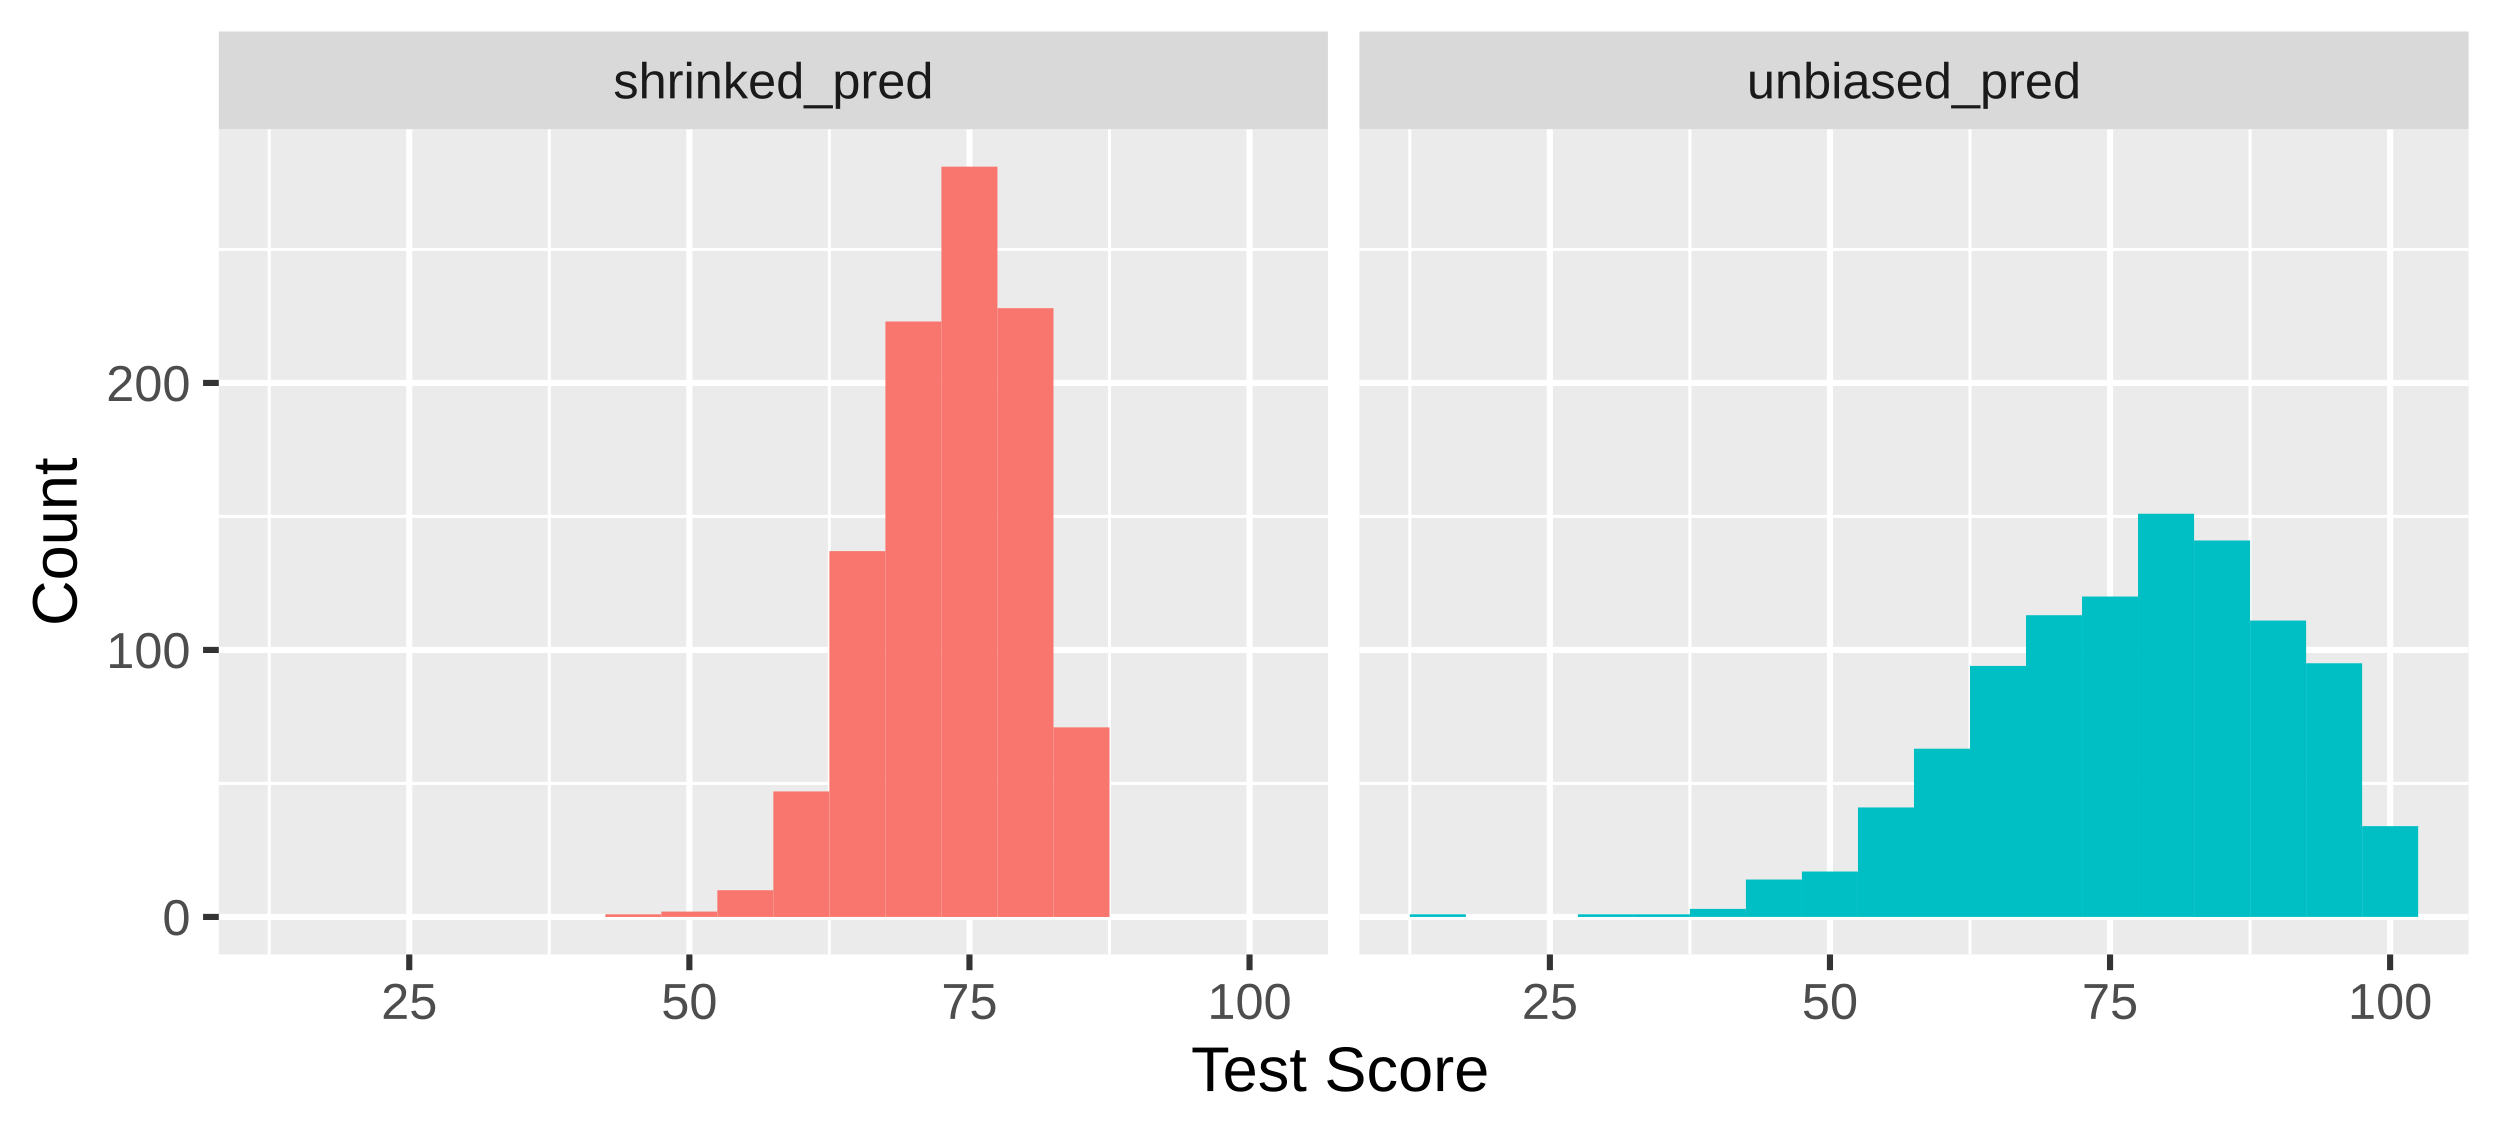
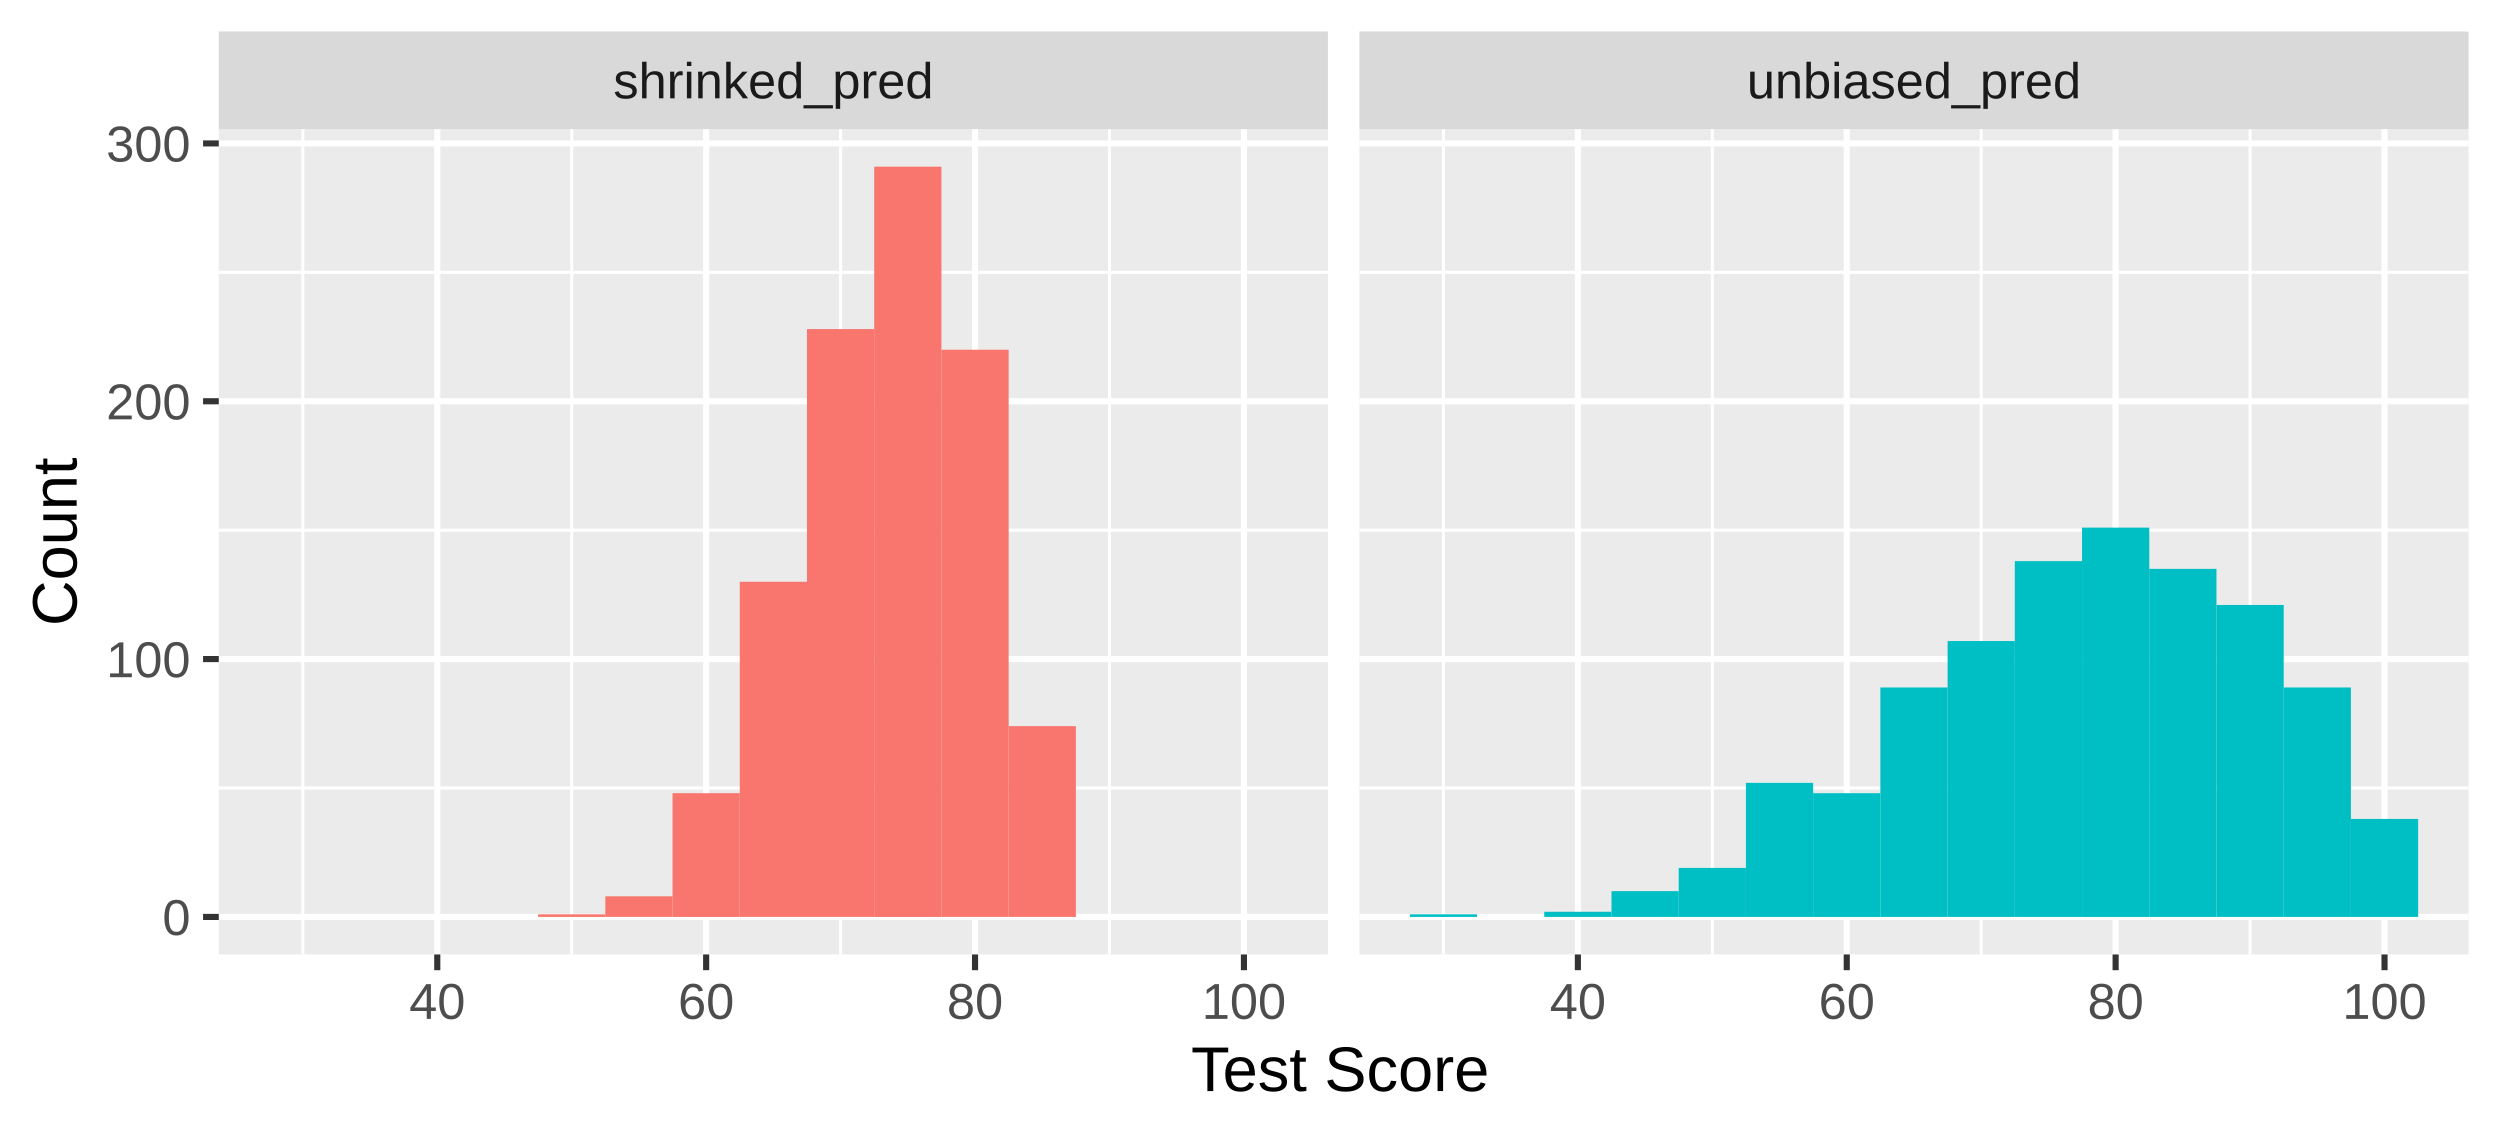
<svg xmlns="http://www.w3.org/2000/svg" viewBox="0 0 792.00 360.00">
  <defs>
    <style type="text/css">
    line, polyline, polygon, path, rect, circle {
      fill: none;
      stroke: #000000;
      stroke-linecap: round;
      stroke-linejoin: round;
      stroke-miterlimit: 10.00;
    }
  </style>
  </defs>
  <rect width="100%" height="100%" style="stroke: none; fill: #FFFFFF;" />
  <rect x="0.00" y="0.00" width="792.00" height="360.00" style="stroke-width: 1.94; stroke: #FFFFFF; fill: #FFFFFF;" />
  <defs>
    <clipPath id="cpNjkuMzF8NDIwLjY5fDMwMi4zN3w0MC45MQ==">
      <rect x="69.31" y="40.91" width="351.38" height="261.45" />
    </clipPath>
  </defs>
  <rect x="69.31" y="40.91" width="351.38" height="261.45" style="stroke-width: 1.94; stroke: none; fill: #EBEBEB;" clip-path="url(#cpNjkuMzF8NDIwLjY5fDMwMi4zN3w0MC45MQ==)" />
-   <polyline points="69.31,248.19 420.69,248.19 " style="stroke-width: 0.97; stroke: #FFFFFF; stroke-linecap: butt;" clip-path="url(#cpNjkuMzF8NDIwLjY5fDMwMi4zN3w0MC45MQ==)" />
-   <polyline points="69.31,163.60 420.69,163.60 " style="stroke-width: 0.97; stroke: #FFFFFF; stroke-linecap: butt;" clip-path="url(#cpNjkuMzF8NDIwLjY5fDMwMi4zN3w0MC45MQ==)" />
-   <polyline points="69.31,79.02 420.69,79.02 " style="stroke-width: 0.97; stroke: #FFFFFF; stroke-linecap: butt;" clip-path="url(#cpNjkuMzF8NDIwLjY5fDMwMi4zN3w0MC45MQ==)" />
-   <polyline points="85.29,302.37 85.29,40.91 " style="stroke-width: 0.97; stroke: #FFFFFF; stroke-linecap: butt;" clip-path="url(#cpNjkuMzF8NDIwLjY5fDMwMi4zN3w0MC45MQ==)" />
-   <polyline points="174.02,302.37 174.02,40.91 " style="stroke-width: 0.97; stroke: #FFFFFF; stroke-linecap: butt;" clip-path="url(#cpNjkuMzF8NDIwLjY5fDMwMi4zN3w0MC45MQ==)" />
-   <polyline points="262.75,302.37 262.75,40.91 " style="stroke-width: 0.97; stroke: #FFFFFF; stroke-linecap: butt;" clip-path="url(#cpNjkuMzF8NDIwLjY5fDMwMi4zN3w0MC45MQ==)" />
+   <polyline points="69.31,249.64 420.69,249.64 " style="stroke-width: 0.97; stroke: #FFFFFF; stroke-linecap: butt;" clip-path="url(#cpNjkuMzF8NDIwLjY5fDMwMi4zN3w0MC45MQ==)" />
+   <polyline points="69.31,167.96 420.69,167.96 " style="stroke-width: 0.97; stroke: #FFFFFF; stroke-linecap: butt;" clip-path="url(#cpNjkuMzF8NDIwLjY5fDMwMi4zN3w0MC45MQ==)" />
+   <polyline points="69.31,86.28 420.69,86.28 " style="stroke-width: 0.97; stroke: #FFFFFF; stroke-linecap: butt;" clip-path="url(#cpNjkuMzF8NDIwLjY5fDMwMi4zN3w0MC45MQ==)" />
+   <polyline points="95.93,302.37 95.93,40.91 " style="stroke-width: 0.97; stroke: #FFFFFF; stroke-linecap: butt;" clip-path="url(#cpNjkuMzF8NDIwLjY5fDMwMi4zN3w0MC45MQ==)" />
+   <polyline points="181.12,302.37 181.12,40.91 " style="stroke-width: 0.97; stroke: #FFFFFF; stroke-linecap: butt;" clip-path="url(#cpNjkuMzF8NDIwLjY5fDMwMi4zN3w0MC45MQ==)" />
+   <polyline points="266.30,302.37 266.30,40.91 " style="stroke-width: 0.97; stroke: #FFFFFF; stroke-linecap: butt;" clip-path="url(#cpNjkuMzF8NDIwLjY5fDMwMi4zN3w0MC45MQ==)" />
  <polyline points="351.48,302.37 351.48,40.91 " style="stroke-width: 0.97; stroke: #FFFFFF; stroke-linecap: butt;" clip-path="url(#cpNjkuMzF8NDIwLjY5fDMwMi4zN3w0MC45MQ==)" />
  <polyline points="69.31,290.48 420.69,290.48 " style="stroke-width: 1.94; stroke: #FFFFFF; stroke-linecap: butt;" clip-path="url(#cpNjkuMzF8NDIwLjY5fDMwMi4zN3w0MC45MQ==)" />
-   <polyline points="69.31,205.90 420.69,205.90 " style="stroke-width: 1.94; stroke: #FFFFFF; stroke-linecap: butt;" clip-path="url(#cpNjkuMzF8NDIwLjY5fDMwMi4zN3w0MC45MQ==)" />
-   <polyline points="69.31,121.31 420.69,121.31 " style="stroke-width: 1.94; stroke: #FFFFFF; stroke-linecap: butt;" clip-path="url(#cpNjkuMzF8NDIwLjY5fDMwMi4zN3w0MC45MQ==)" />
-   <polyline points="129.65,302.37 129.65,40.91 " style="stroke-width: 1.94; stroke: #FFFFFF; stroke-linecap: butt;" clip-path="url(#cpNjkuMzF8NDIwLjY5fDMwMi4zN3w0MC45MQ==)" />
-   <polyline points="218.39,302.37 218.39,40.91 " style="stroke-width: 1.94; stroke: #FFFFFF; stroke-linecap: butt;" clip-path="url(#cpNjkuMzF8NDIwLjY5fDMwMi4zN3w0MC45MQ==)" />
-   <polyline points="307.12,302.37 307.12,40.91 " style="stroke-width: 1.94; stroke: #FFFFFF; stroke-linecap: butt;" clip-path="url(#cpNjkuMzF8NDIwLjY5fDMwMi4zN3w0MC45MQ==)" />
-   <polyline points="395.85,302.37 395.85,40.91 " style="stroke-width: 1.94; stroke: #FFFFFF; stroke-linecap: butt;" clip-path="url(#cpNjkuMzF8NDIwLjY5fDMwMi4zN3w0MC45MQ==)" />
-   <rect x="85.29" y="290.48" width="17.75" height="0.00" style="stroke-width: 1.07; stroke: none; stroke-linecap: square; stroke-linejoin: miter; fill: #F8766D;" clip-path="url(#cpNjkuMzF8NDIwLjY5fDMwMi4zN3w0MC45MQ==)" />
-   <rect x="103.03" y="290.48" width="17.75" height="0.00" style="stroke-width: 1.07; stroke: none; stroke-linecap: square; stroke-linejoin: miter; fill: #F8766D;" clip-path="url(#cpNjkuMzF8NDIwLjY5fDMwMi4zN3w0MC45MQ==)" />
-   <rect x="120.78" y="290.48" width="17.75" height="0.00" style="stroke-width: 1.07; stroke: none; stroke-linecap: square; stroke-linejoin: miter; fill: #F8766D;" clip-path="url(#cpNjkuMzF8NDIwLjY5fDMwMi4zN3w0MC45MQ==)" />
-   <rect x="138.53" y="290.48" width="17.75" height="0.00" style="stroke-width: 1.07; stroke: none; stroke-linecap: square; stroke-linejoin: miter; fill: #F8766D;" clip-path="url(#cpNjkuMzF8NDIwLjY5fDMwMi4zN3w0MC45MQ==)" />
-   <rect x="156.27" y="290.48" width="17.75" height="0.00" style="stroke-width: 1.07; stroke: none; stroke-linecap: square; stroke-linejoin: miter; fill: #F8766D;" clip-path="url(#cpNjkuMzF8NDIwLjY5fDMwMi4zN3w0MC45MQ==)" />
-   <rect x="174.02" y="290.48" width="17.75" height="0.00" style="stroke-width: 1.07; stroke: none; stroke-linecap: square; stroke-linejoin: miter; fill: #F8766D;" clip-path="url(#cpNjkuMzF8NDIwLjY5fDMwMi4zN3w0MC45MQ==)" />
-   <rect x="191.77" y="289.64" width="17.75" height="0.85" style="stroke-width: 1.07; stroke: none; stroke-linecap: square; stroke-linejoin: miter; fill: #F8766D;" clip-path="url(#cpNjkuMzF8NDIwLjY5fDMwMi4zN3w0MC45MQ==)" />
-   <rect x="209.51" y="288.79" width="17.75" height="1.69" style="stroke-width: 1.07; stroke: none; stroke-linecap: square; stroke-linejoin: miter; fill: #F8766D;" clip-path="url(#cpNjkuMzF8NDIwLjY5fDMwMi4zN3w0MC45MQ==)" />
-   <rect x="227.26" y="282.02" width="17.75" height="8.46" style="stroke-width: 1.07; stroke: none; stroke-linecap: square; stroke-linejoin: miter; fill: #F8766D;" clip-path="url(#cpNjkuMzF8NDIwLjY5fDMwMi4zN3w0MC45MQ==)" />
-   <rect x="245.00" y="250.73" width="17.75" height="39.76" style="stroke-width: 1.07; stroke: none; stroke-linecap: square; stroke-linejoin: miter; fill: #F8766D;" clip-path="url(#cpNjkuMzF8NDIwLjY5fDMwMi4zN3w0MC45MQ==)" />
-   <rect x="262.75" y="174.60" width="17.75" height="115.88" style="stroke-width: 1.07; stroke: none; stroke-linecap: square; stroke-linejoin: miter; fill: #F8766D;" clip-path="url(#cpNjkuMzF8NDIwLjY5fDMwMi4zN3w0MC45MQ==)" />
-   <rect x="280.50" y="101.85" width="17.75" height="188.63" style="stroke-width: 1.07; stroke: none; stroke-linecap: square; stroke-linejoin: miter; fill: #F8766D;" clip-path="url(#cpNjkuMzF8NDIwLjY5fDMwMi4zN3w0MC45MQ==)" />
-   <rect x="298.24" y="52.80" width="17.75" height="237.69" style="stroke-width: 1.07; stroke: none; stroke-linecap: square; stroke-linejoin: miter; fill: #F8766D;" clip-path="url(#cpNjkuMzF8NDIwLjY5fDMwMi4zN3w0MC45MQ==)" />
-   <rect x="315.99" y="97.63" width="17.75" height="192.86" style="stroke-width: 1.07; stroke: none; stroke-linecap: square; stroke-linejoin: miter; fill: #F8766D;" clip-path="url(#cpNjkuMzF8NDIwLjY5fDMwMi4zN3w0MC45MQ==)" />
-   <rect x="333.74" y="230.43" width="17.75" height="60.06" style="stroke-width: 1.07; stroke: none; stroke-linecap: square; stroke-linejoin: miter; fill: #F8766D;" clip-path="url(#cpNjkuMzF8NDIwLjY5fDMwMi4zN3w0MC45MQ==)" />
-   <rect x="351.48" y="290.48" width="17.75" height="0.00" style="stroke-width: 1.07; stroke: none; stroke-linecap: square; stroke-linejoin: miter; fill: #F8766D;" clip-path="url(#cpNjkuMzF8NDIwLjY5fDMwMi4zN3w0MC45MQ==)" />
-   <rect x="369.23" y="290.48" width="17.75" height="0.00" style="stroke-width: 1.07; stroke: none; stroke-linecap: square; stroke-linejoin: miter; fill: #F8766D;" clip-path="url(#cpNjkuMzF8NDIwLjY5fDMwMi4zN3w0MC45MQ==)" />
-   <rect x="386.98" y="290.48" width="17.75" height="0.00" style="stroke-width: 1.07; stroke: none; stroke-linecap: square; stroke-linejoin: miter; fill: #F8766D;" clip-path="url(#cpNjkuMzF8NDIwLjY5fDMwMi4zN3w0MC45MQ==)" />
+   <polyline points="69.31,208.80 420.69,208.80 " style="stroke-width: 1.94; stroke: #FFFFFF; stroke-linecap: butt;" clip-path="url(#cpNjkuMzF8NDIwLjY5fDMwMi4zN3w0MC45MQ==)" />
+   <polyline points="69.31,127.12 420.69,127.12 " style="stroke-width: 1.94; stroke: #FFFFFF; stroke-linecap: butt;" clip-path="url(#cpNjkuMzF8NDIwLjY5fDMwMi4zN3w0MC45MQ==)" />
+   <polyline points="69.31,45.44 420.69,45.44 " style="stroke-width: 1.94; stroke: #FFFFFF; stroke-linecap: butt;" clip-path="url(#cpNjkuMzF8NDIwLjY5fDMwMi4zN3w0MC45MQ==)" />
+   <polyline points="138.53,302.37 138.53,40.91 " style="stroke-width: 1.94; stroke: #FFFFFF; stroke-linecap: butt;" clip-path="url(#cpNjkuMzF8NDIwLjY5fDMwMi4zN3w0MC45MQ==)" />
+   <polyline points="223.71,302.37 223.71,40.91 " style="stroke-width: 1.94; stroke: #FFFFFF; stroke-linecap: butt;" clip-path="url(#cpNjkuMzF8NDIwLjY5fDMwMi4zN3w0MC45MQ==)" />
+   <polyline points="308.89,302.37 308.89,40.91 " style="stroke-width: 1.94; stroke: #FFFFFF; stroke-linecap: butt;" clip-path="url(#cpNjkuMzF8NDIwLjY5fDMwMi4zN3w0MC45MQ==)" />
+   <polyline points="394.08,302.37 394.08,40.91 " style="stroke-width: 1.94; stroke: #FFFFFF; stroke-linecap: butt;" clip-path="url(#cpNjkuMzF8NDIwLjY5fDMwMi4zN3w0MC45MQ==)" />
+   <rect x="85.29" y="290.48" width="21.30" height="0.00" style="stroke-width: 1.07; stroke: none; stroke-linecap: square; stroke-linejoin: miter; fill: #F8766D;" clip-path="url(#cpNjkuMzF8NDIwLjY5fDMwMi4zN3w0MC45MQ==)" />
+   <rect x="106.58" y="290.48" width="21.30" height="0.00" style="stroke-width: 1.07; stroke: none; stroke-linecap: square; stroke-linejoin: miter; fill: #F8766D;" clip-path="url(#cpNjkuMzF8NDIwLjY5fDMwMi4zN3w0MC45MQ==)" />
+   <rect x="127.88" y="290.48" width="21.30" height="0.00" style="stroke-width: 1.07; stroke: none; stroke-linecap: square; stroke-linejoin: miter; fill: #F8766D;" clip-path="url(#cpNjkuMzF8NDIwLjY5fDMwMi4zN3w0MC45MQ==)" />
+   <rect x="149.17" y="290.48" width="21.30" height="0.00" style="stroke-width: 1.07; stroke: none; stroke-linecap: square; stroke-linejoin: miter; fill: #F8766D;" clip-path="url(#cpNjkuMzF8NDIwLjY5fDMwMi4zN3w0MC45MQ==)" />
+   <rect x="170.47" y="289.66" width="21.30" height="0.82" style="stroke-width: 1.07; stroke: none; stroke-linecap: square; stroke-linejoin: miter; fill: #F8766D;" clip-path="url(#cpNjkuMzF8NDIwLjY5fDMwMi4zN3w0MC45MQ==)" />
+   <rect x="191.77" y="283.95" width="21.30" height="6.53" style="stroke-width: 1.07; stroke: none; stroke-linecap: square; stroke-linejoin: miter; fill: #F8766D;" clip-path="url(#cpNjkuMzF8NDIwLjY5fDMwMi4zN3w0MC45MQ==)" />
+   <rect x="213.06" y="251.28" width="21.30" height="39.21" style="stroke-width: 1.07; stroke: none; stroke-linecap: square; stroke-linejoin: miter; fill: #F8766D;" clip-path="url(#cpNjkuMzF8NDIwLjY5fDMwMi4zN3w0MC45MQ==)" />
+   <rect x="234.36" y="184.30" width="21.30" height="106.18" style="stroke-width: 1.07; stroke: none; stroke-linecap: square; stroke-linejoin: miter; fill: #F8766D;" clip-path="url(#cpNjkuMzF8NDIwLjY5fDMwMi4zN3w0MC45MQ==)" />
+   <rect x="255.65" y="104.25" width="21.30" height="186.23" style="stroke-width: 1.07; stroke: none; stroke-linecap: square; stroke-linejoin: miter; fill: #F8766D;" clip-path="url(#cpNjkuMzF8NDIwLjY5fDMwMi4zN3w0MC45MQ==)" />
+   <rect x="276.95" y="52.80" width="21.30" height="237.69" style="stroke-width: 1.07; stroke: none; stroke-linecap: square; stroke-linejoin: miter; fill: #F8766D;" clip-path="url(#cpNjkuMzF8NDIwLjY5fDMwMi4zN3w0MC45MQ==)" />
+   <rect x="298.24" y="110.79" width="21.30" height="179.69" style="stroke-width: 1.07; stroke: none; stroke-linecap: square; stroke-linejoin: miter; fill: #F8766D;" clip-path="url(#cpNjkuMzF8NDIwLjY5fDMwMi4zN3w0MC45MQ==)" />
+   <rect x="319.54" y="230.04" width="21.30" height="60.44" style="stroke-width: 1.07; stroke: none; stroke-linecap: square; stroke-linejoin: miter; fill: #F8766D;" clip-path="url(#cpNjkuMzF8NDIwLjY5fDMwMi4zN3w0MC45MQ==)" />
+   <rect x="340.84" y="290.48" width="21.30" height="0.00" style="stroke-width: 1.07; stroke: none; stroke-linecap: square; stroke-linejoin: miter; fill: #F8766D;" clip-path="url(#cpNjkuMzF8NDIwLjY5fDMwMi4zN3w0MC45MQ==)" />
+   <rect x="362.13" y="290.48" width="21.30" height="0.00" style="stroke-width: 1.07; stroke: none; stroke-linecap: square; stroke-linejoin: miter; fill: #F8766D;" clip-path="url(#cpNjkuMzF8NDIwLjY5fDMwMi4zN3w0MC45MQ==)" />
+   <rect x="383.43" y="290.48" width="21.30" height="0.00" style="stroke-width: 1.07; stroke: none; stroke-linecap: square; stroke-linejoin: miter; fill: #F8766D;" clip-path="url(#cpNjkuMzF8NDIwLjY5fDMwMi4zN3w0MC45MQ==)" />
  <defs>
    <clipPath id="cpMC4wMHw3OTIuMDB8MzYwLjAwfDAuMDA=">
      <rect x="0.00" y="0.00" width="792.00" height="360.00" />
    </clipPath>
  </defs>
  <defs>
    <clipPath id="cpNDMwLjY2fDc4Mi4wNHwzMDIuMzd8NDAuOTE=">
      <rect x="430.66" y="40.91" width="351.38" height="261.45" />
    </clipPath>
  </defs>
  <rect x="430.66" y="40.91" width="351.38" height="261.45" style="stroke-width: 1.94; stroke: none; fill: #EBEBEB;" clip-path="url(#cpNDMwLjY2fDc4Mi4wNHwzMDIuMzd8NDAuOTE=)" />
-   <polyline points="430.66,248.19 782.04,248.19 " style="stroke-width: 0.97; stroke: #FFFFFF; stroke-linecap: butt;" clip-path="url(#cpNDMwLjY2fDc4Mi4wNHwzMDIuMzd8NDAuOTE=)" />
-   <polyline points="430.66,163.60 782.04,163.60 " style="stroke-width: 0.97; stroke: #FFFFFF; stroke-linecap: butt;" clip-path="url(#cpNDMwLjY2fDc4Mi4wNHwzMDIuMzd8NDAuOTE=)" />
-   <polyline points="430.66,79.02 782.04,79.02 " style="stroke-width: 0.97; stroke: #FFFFFF; stroke-linecap: butt;" clip-path="url(#cpNDMwLjY2fDc4Mi4wNHwzMDIuMzd8NDAuOTE=)" />
-   <polyline points="446.63,302.37 446.63,40.91 " style="stroke-width: 0.97; stroke: #FFFFFF; stroke-linecap: butt;" clip-path="url(#cpNDMwLjY2fDc4Mi4wNHwzMDIuMzd8NDAuOTE=)" />
-   <polyline points="535.36,302.37 535.36,40.91 " style="stroke-width: 0.97; stroke: #FFFFFF; stroke-linecap: butt;" clip-path="url(#cpNDMwLjY2fDc4Mi4wNHwzMDIuMzd8NDAuOTE=)" />
-   <polyline points="624.09,302.37 624.09,40.91 " style="stroke-width: 0.97; stroke: #FFFFFF; stroke-linecap: butt;" clip-path="url(#cpNDMwLjY2fDc4Mi4wNHwzMDIuMzd8NDAuOTE=)" />
+   <polyline points="430.66,249.64 782.04,249.64 " style="stroke-width: 0.97; stroke: #FFFFFF; stroke-linecap: butt;" clip-path="url(#cpNDMwLjY2fDc4Mi4wNHwzMDIuMzd8NDAuOTE=)" />
+   <polyline points="430.66,167.96 782.04,167.96 " style="stroke-width: 0.97; stroke: #FFFFFF; stroke-linecap: butt;" clip-path="url(#cpNDMwLjY2fDc4Mi4wNHwzMDIuMzd8NDAuOTE=)" />
+   <polyline points="430.66,86.28 782.04,86.28 " style="stroke-width: 0.97; stroke: #FFFFFF; stroke-linecap: butt;" clip-path="url(#cpNDMwLjY2fDc4Mi4wNHwzMDIuMzd8NDAuOTE=)" />
+   <polyline points="457.28,302.37 457.28,40.91 " style="stroke-width: 0.97; stroke: #FFFFFF; stroke-linecap: butt;" clip-path="url(#cpNDMwLjY2fDc4Mi4wNHwzMDIuMzd8NDAuOTE=)" />
+   <polyline points="542.46,302.37 542.46,40.91 " style="stroke-width: 0.97; stroke: #FFFFFF; stroke-linecap: butt;" clip-path="url(#cpNDMwLjY2fDc4Mi4wNHwzMDIuMzd8NDAuOTE=)" />
+   <polyline points="627.64,302.37 627.64,40.91 " style="stroke-width: 0.97; stroke: #FFFFFF; stroke-linecap: butt;" clip-path="url(#cpNDMwLjY2fDc4Mi4wNHwzMDIuMzd8NDAuOTE=)" />
  <polyline points="712.83,302.37 712.83,40.91 " style="stroke-width: 0.97; stroke: #FFFFFF; stroke-linecap: butt;" clip-path="url(#cpNDMwLjY2fDc4Mi4wNHwzMDIuMzd8NDAuOTE=)" />
  <polyline points="430.66,290.48 782.04,290.48 " style="stroke-width: 1.94; stroke: #FFFFFF; stroke-linecap: butt;" clip-path="url(#cpNDMwLjY2fDc4Mi4wNHwzMDIuMzd8NDAuOTE=)" />
-   <polyline points="430.66,205.90 782.04,205.90 " style="stroke-width: 1.94; stroke: #FFFFFF; stroke-linecap: butt;" clip-path="url(#cpNDMwLjY2fDc4Mi4wNHwzMDIuMzd8NDAuOTE=)" />
-   <polyline points="430.66,121.31 782.04,121.31 " style="stroke-width: 1.94; stroke: #FFFFFF; stroke-linecap: butt;" clip-path="url(#cpNDMwLjY2fDc4Mi4wNHwzMDIuMzd8NDAuOTE=)" />
-   <polyline points="491.00,302.37 491.00,40.91 " style="stroke-width: 1.94; stroke: #FFFFFF; stroke-linecap: butt;" clip-path="url(#cpNDMwLjY2fDc4Mi4wNHwzMDIuMzd8NDAuOTE=)" />
-   <polyline points="579.73,302.37 579.73,40.91 " style="stroke-width: 1.94; stroke: #FFFFFF; stroke-linecap: butt;" clip-path="url(#cpNDMwLjY2fDc4Mi4wNHwzMDIuMzd8NDAuOTE=)" />
-   <polyline points="668.46,302.37 668.46,40.91 " style="stroke-width: 1.94; stroke: #FFFFFF; stroke-linecap: butt;" clip-path="url(#cpNDMwLjY2fDc4Mi4wNHwzMDIuMzd8NDAuOTE=)" />
-   <polyline points="757.19,302.37 757.19,40.91 " style="stroke-width: 1.94; stroke: #FFFFFF; stroke-linecap: butt;" clip-path="url(#cpNDMwLjY2fDc4Mi4wNHwzMDIuMzd8NDAuOTE=)" />
-   <rect x="446.63" y="289.64" width="17.75" height="0.85" style="stroke-width: 1.07; stroke: none; stroke-linecap: square; stroke-linejoin: miter; fill: #00BFC4;" clip-path="url(#cpNDMwLjY2fDc4Mi4wNHwzMDIuMzd8NDAuOTE=)" />
-   <rect x="464.38" y="290.48" width="17.75" height="0.00" style="stroke-width: 1.07; stroke: none; stroke-linecap: square; stroke-linejoin: miter; fill: #00BFC4;" clip-path="url(#cpNDMwLjY2fDc4Mi4wNHwzMDIuMzd8NDAuOTE=)" />
-   <rect x="482.12" y="290.48" width="17.75" height="0.00" style="stroke-width: 1.07; stroke: none; stroke-linecap: square; stroke-linejoin: miter; fill: #00BFC4;" clip-path="url(#cpNDMwLjY2fDc4Mi4wNHwzMDIuMzd8NDAuOTE=)" />
-   <rect x="499.87" y="289.64" width="17.75" height="0.85" style="stroke-width: 1.07; stroke: none; stroke-linecap: square; stroke-linejoin: miter; fill: #00BFC4;" clip-path="url(#cpNDMwLjY2fDc4Mi4wNHwzMDIuMzd8NDAuOTE=)" />
-   <rect x="517.62" y="289.64" width="17.75" height="0.85" style="stroke-width: 1.07; stroke: none; stroke-linecap: square; stroke-linejoin: miter; fill: #00BFC4;" clip-path="url(#cpNDMwLjY2fDc4Mi4wNHwzMDIuMzd8NDAuOTE=)" />
-   <rect x="535.36" y="287.94" width="17.75" height="2.54" style="stroke-width: 1.07; stroke: none; stroke-linecap: square; stroke-linejoin: miter; fill: #00BFC4;" clip-path="url(#cpNDMwLjY2fDc4Mi4wNHwzMDIuMzd8NDAuOTE=)" />
-   <rect x="553.11" y="278.64" width="17.75" height="11.84" style="stroke-width: 1.07; stroke: none; stroke-linecap: square; stroke-linejoin: miter; fill: #00BFC4;" clip-path="url(#cpNDMwLjY2fDc4Mi4wNHwzMDIuMzd8NDAuOTE=)" />
-   <rect x="570.85" y="276.10" width="17.75" height="14.38" style="stroke-width: 1.07; stroke: none; stroke-linecap: square; stroke-linejoin: miter; fill: #00BFC4;" clip-path="url(#cpNDMwLjY2fDc4Mi4wNHwzMDIuMzd8NDAuOTE=)" />
-   <rect x="588.60" y="255.80" width="17.75" height="34.68" style="stroke-width: 1.07; stroke: none; stroke-linecap: square; stroke-linejoin: miter; fill: #00BFC4;" clip-path="url(#cpNDMwLjY2fDc4Mi4wNHwzMDIuMzd8NDAuOTE=)" />
-   <rect x="606.35" y="237.19" width="17.75" height="53.29" style="stroke-width: 1.07; stroke: none; stroke-linecap: square; stroke-linejoin: miter; fill: #00BFC4;" clip-path="url(#cpNDMwLjY2fDc4Mi4wNHwzMDIuMzd8NDAuOTE=)" />
-   <rect x="624.09" y="210.97" width="17.75" height="79.51" style="stroke-width: 1.07; stroke: none; stroke-linecap: square; stroke-linejoin: miter; fill: #00BFC4;" clip-path="url(#cpNDMwLjY2fDc4Mi4wNHwzMDIuMzd8NDAuOTE=)" />
-   <rect x="641.84" y="194.90" width="17.75" height="95.58" style="stroke-width: 1.07; stroke: none; stroke-linecap: square; stroke-linejoin: miter; fill: #00BFC4;" clip-path="url(#cpNDMwLjY2fDc4Mi4wNHwzMDIuMzd8NDAuOTE=)" />
-   <rect x="659.59" y="188.98" width="17.75" height="101.50" style="stroke-width: 1.07; stroke: none; stroke-linecap: square; stroke-linejoin: miter; fill: #00BFC4;" clip-path="url(#cpNDMwLjY2fDc4Mi4wNHwzMDIuMzd8NDAuOTE=)" />
-   <rect x="677.33" y="162.76" width="17.75" height="127.72" style="stroke-width: 1.07; stroke: none; stroke-linecap: square; stroke-linejoin: miter; fill: #00BFC4;" clip-path="url(#cpNDMwLjY2fDc4Mi4wNHwzMDIuMzd8NDAuOTE=)" />
-   <rect x="695.08" y="171.22" width="17.75" height="119.27" style="stroke-width: 1.07; stroke: none; stroke-linecap: square; stroke-linejoin: miter; fill: #00BFC4;" clip-path="url(#cpNDMwLjY2fDc4Mi4wNHwzMDIuMzd8NDAuOTE=)" />
-   <rect x="712.83" y="196.59" width="17.75" height="93.89" style="stroke-width: 1.07; stroke: none; stroke-linecap: square; stroke-linejoin: miter; fill: #00BFC4;" clip-path="url(#cpNDMwLjY2fDc4Mi4wNHwzMDIuMzd8NDAuOTE=)" />
-   <rect x="730.57" y="210.12" width="17.75" height="80.36" style="stroke-width: 1.07; stroke: none; stroke-linecap: square; stroke-linejoin: miter; fill: #00BFC4;" clip-path="url(#cpNDMwLjY2fDc4Mi4wNHwzMDIuMzd8NDAuOTE=)" />
-   <rect x="748.32" y="261.72" width="17.75" height="28.76" style="stroke-width: 1.07; stroke: none; stroke-linecap: square; stroke-linejoin: miter; fill: #00BFC4;" clip-path="url(#cpNDMwLjY2fDc4Mi4wNHwzMDIuMzd8NDAuOTE=)" />
+   <polyline points="430.66,208.80 782.04,208.80 " style="stroke-width: 1.94; stroke: #FFFFFF; stroke-linecap: butt;" clip-path="url(#cpNDMwLjY2fDc4Mi4wNHwzMDIuMzd8NDAuOTE=)" />
+   <polyline points="430.66,127.12 782.04,127.12 " style="stroke-width: 1.94; stroke: #FFFFFF; stroke-linecap: butt;" clip-path="url(#cpNDMwLjY2fDc4Mi4wNHwzMDIuMzd8NDAuOTE=)" />
+   <polyline points="430.66,45.44 782.04,45.44 " style="stroke-width: 1.94; stroke: #FFFFFF; stroke-linecap: butt;" clip-path="url(#cpNDMwLjY2fDc4Mi4wNHwzMDIuMzd8NDAuOTE=)" />
+   <polyline points="499.87,302.37 499.87,40.91 " style="stroke-width: 1.94; stroke: #FFFFFF; stroke-linecap: butt;" clip-path="url(#cpNDMwLjY2fDc4Mi4wNHwzMDIuMzd8NDAuOTE=)" />
+   <polyline points="585.05,302.37 585.05,40.91 " style="stroke-width: 1.94; stroke: #FFFFFF; stroke-linecap: butt;" clip-path="url(#cpNDMwLjY2fDc4Mi4wNHwzMDIuMzd8NDAuOTE=)" />
+   <polyline points="670.23,302.37 670.23,40.91 " style="stroke-width: 1.94; stroke: #FFFFFF; stroke-linecap: butt;" clip-path="url(#cpNDMwLjY2fDc4Mi4wNHwzMDIuMzd8NDAuOTE=)" />
+   <polyline points="755.42,302.37 755.42,40.91 " style="stroke-width: 1.94; stroke: #FFFFFF; stroke-linecap: butt;" clip-path="url(#cpNDMwLjY2fDc4Mi4wNHwzMDIuMzd8NDAuOTE=)" />
+   <rect x="446.63" y="289.66" width="21.30" height="0.82" style="stroke-width: 1.07; stroke: none; stroke-linecap: square; stroke-linejoin: miter; fill: #00BFC4;" clip-path="url(#cpNDMwLjY2fDc4Mi4wNHwzMDIuMzd8NDAuOTE=)" />
+   <rect x="467.92" y="290.48" width="21.30" height="0.00" style="stroke-width: 1.07; stroke: none; stroke-linecap: square; stroke-linejoin: miter; fill: #00BFC4;" clip-path="url(#cpNDMwLjY2fDc4Mi4wNHwzMDIuMzd8NDAuOTE=)" />
+   <rect x="489.22" y="288.85" width="21.30" height="1.63" style="stroke-width: 1.07; stroke: none; stroke-linecap: square; stroke-linejoin: miter; fill: #00BFC4;" clip-path="url(#cpNDMwLjY2fDc4Mi4wNHwzMDIuMzd8NDAuOTE=)" />
+   <rect x="510.52" y="282.31" width="21.30" height="8.17" style="stroke-width: 1.07; stroke: none; stroke-linecap: square; stroke-linejoin: miter; fill: #00BFC4;" clip-path="url(#cpNDMwLjY2fDc4Mi4wNHwzMDIuMzd8NDAuOTE=)" />
+   <rect x="531.81" y="274.96" width="21.30" height="15.52" style="stroke-width: 1.07; stroke: none; stroke-linecap: square; stroke-linejoin: miter; fill: #00BFC4;" clip-path="url(#cpNDMwLjY2fDc4Mi4wNHwzMDIuMzd8NDAuOTE=)" />
+   <rect x="553.11" y="248.01" width="21.30" height="42.47" style="stroke-width: 1.07; stroke: none; stroke-linecap: square; stroke-linejoin: miter; fill: #00BFC4;" clip-path="url(#cpNDMwLjY2fDc4Mi4wNHwzMDIuMzd8NDAuOTE=)" />
+   <rect x="574.40" y="251.28" width="21.30" height="39.21" style="stroke-width: 1.07; stroke: none; stroke-linecap: square; stroke-linejoin: miter; fill: #00BFC4;" clip-path="url(#cpNDMwLjY2fDc4Mi4wNHwzMDIuMzd8NDAuOTE=)" />
+   <rect x="595.70" y="217.79" width="21.30" height="72.69" style="stroke-width: 1.07; stroke: none; stroke-linecap: square; stroke-linejoin: miter; fill: #00BFC4;" clip-path="url(#cpNDMwLjY2fDc4Mi4wNHwzMDIuMzd8NDAuOTE=)" />
+   <rect x="617.00" y="203.08" width="21.30" height="87.40" style="stroke-width: 1.07; stroke: none; stroke-linecap: square; stroke-linejoin: miter; fill: #00BFC4;" clip-path="url(#cpNDMwLjY2fDc4Mi4wNHwzMDIuMzd8NDAuOTE=)" />
+   <rect x="638.29" y="177.76" width="21.30" height="112.72" style="stroke-width: 1.07; stroke: none; stroke-linecap: square; stroke-linejoin: miter; fill: #00BFC4;" clip-path="url(#cpNDMwLjY2fDc4Mi4wNHwzMDIuMzd8NDAuOTE=)" />
+   <rect x="659.59" y="167.15" width="21.30" height="123.34" style="stroke-width: 1.07; stroke: none; stroke-linecap: square; stroke-linejoin: miter; fill: #00BFC4;" clip-path="url(#cpNDMwLjY2fDc4Mi4wNHwzMDIuMzd8NDAuOTE=)" />
+   <rect x="680.88" y="180.21" width="21.30" height="110.27" style="stroke-width: 1.07; stroke: none; stroke-linecap: square; stroke-linejoin: miter; fill: #00BFC4;" clip-path="url(#cpNDMwLjY2fDc4Mi4wNHwzMDIuMzd8NDAuOTE=)" />
+   <rect x="702.18" y="191.65" width="21.30" height="98.83" style="stroke-width: 1.07; stroke: none; stroke-linecap: square; stroke-linejoin: miter; fill: #00BFC4;" clip-path="url(#cpNDMwLjY2fDc4Mi4wNHwzMDIuMzd8NDAuOTE=)" />
+   <rect x="723.47" y="217.79" width="21.30" height="72.69" style="stroke-width: 1.07; stroke: none; stroke-linecap: square; stroke-linejoin: miter; fill: #00BFC4;" clip-path="url(#cpNDMwLjY2fDc4Mi4wNHwzMDIuMzd8NDAuOTE=)" />
+   <rect x="744.77" y="259.44" width="21.30" height="31.04" style="stroke-width: 1.07; stroke: none; stroke-linecap: square; stroke-linejoin: miter; fill: #00BFC4;" clip-path="url(#cpNDMwLjY2fDc4Mi4wNHwzMDIuMzd8NDAuOTE=)" />
  <defs>
    <clipPath id="cpMC4wMHw3OTIuMDB8MzYwLjAwfDAuMDA=">
      <rect x="0.00" y="0.00" width="792.00" height="360.00" />
    </clipPath>
  </defs>
  <defs>
    <clipPath id="cpNjkuMzF8NDIwLjY5fDQwLjkxfDkuOTY=">
      <rect x="69.31" y="9.96" width="351.38" height="30.95" />
    </clipPath>
  </defs>
  <rect x="69.31" y="9.96" width="351.38" height="30.95" style="stroke-width: 1.94; stroke: none; fill: #D9D9D9;" clip-path="url(#cpNjkuMzF8NDIwLjY5fDQwLjkxfDkuOTY=)" />
  <g clip-path="url(#cpNjkuMzF8NDIwLjY5fDQwLjkxfDkuOTY=)">
    <text x="194.31" y="31.16" style="font-size: 16.00px; fill: #1A1A1A; font-family: Arial;" textLength="101.40px" lengthAdjust="spacingAndGlyphs">shrinked_pred</text>
  </g>
  <defs>
    <clipPath id="cpMC4wMHw3OTIuMDB8MzYwLjAwfDAuMDA=">
      <rect x="0.00" y="0.00" width="792.00" height="360.00" />
    </clipPath>
  </defs>
  <defs>
    <clipPath id="cpNDMwLjY2fDc4Mi4wNHw0MC45MXw5Ljk2">
      <rect x="430.66" y="9.96" width="351.38" height="30.95" />
    </clipPath>
  </defs>
  <rect x="430.66" y="9.96" width="351.38" height="30.95" style="stroke-width: 1.94; stroke: none; fill: #D9D9D9;" clip-path="url(#cpNDMwLjY2fDc4Mi4wNHw0MC45MXw5Ljk2)" />
  <g clip-path="url(#cpNDMwLjY2fDc4Mi4wNHw0MC45MXw5Ljk2)">
    <text x="553.41" y="31.16" style="font-size: 16.00px; fill: #1A1A1A; font-family: Arial;" textLength="105.87px" lengthAdjust="spacingAndGlyphs">unbiased_pred</text>
  </g>
  <defs>
    <clipPath id="cpMC4wMHw3OTIuMDB8MzYwLjAwfDAuMDA=">
      <rect x="0.00" y="0.00" width="792.00" height="360.00" />
    </clipPath>
  </defs>
-   <polyline points="129.65,307.35 129.65,302.37 " style="stroke-width: 1.94; stroke: #333333; stroke-linecap: butt;" clip-path="url(#cpMC4wMHw3OTIuMDB8MzYwLjAwfDAuMDA=)" />
-   <polyline points="218.39,307.35 218.39,302.37 " style="stroke-width: 1.94; stroke: #333333; stroke-linecap: butt;" clip-path="url(#cpMC4wMHw3OTIuMDB8MzYwLjAwfDAuMDA=)" />
-   <polyline points="307.12,307.35 307.12,302.37 " style="stroke-width: 1.94; stroke: #333333; stroke-linecap: butt;" clip-path="url(#cpMC4wMHw3OTIuMDB8MzYwLjAwfDAuMDA=)" />
-   <polyline points="395.85,307.35 395.85,302.37 " style="stroke-width: 1.94; stroke: #333333; stroke-linecap: butt;" clip-path="url(#cpMC4wMHw3OTIuMDB8MzYwLjAwfDAuMDA=)" />
+   <polyline points="138.53,307.35 138.53,302.37 " style="stroke-width: 1.94; stroke: #333333; stroke-linecap: butt;" clip-path="url(#cpMC4wMHw3OTIuMDB8MzYwLjAwfDAuMDA=)" />
+   <polyline points="223.71,307.35 223.71,302.37 " style="stroke-width: 1.94; stroke: #333333; stroke-linecap: butt;" clip-path="url(#cpMC4wMHw3OTIuMDB8MzYwLjAwfDAuMDA=)" />
+   <polyline points="308.89,307.35 308.89,302.37 " style="stroke-width: 1.94; stroke: #333333; stroke-linecap: butt;" clip-path="url(#cpMC4wMHw3OTIuMDB8MzYwLjAwfDAuMDA=)" />
+   <polyline points="394.08,307.35 394.08,302.37 " style="stroke-width: 1.94; stroke: #333333; stroke-linecap: butt;" clip-path="url(#cpMC4wMHw3OTIuMDB8MzYwLjAwfDAuMDA=)" />
  <g clip-path="url(#cpMC4wMHw3OTIuMDB8MzYwLjAwfDAuMDA=)">
-     <text x="120.75" y="322.78" style="font-size: 16.00px; fill: #4D4D4D; font-family: Arial;" textLength="17.80px" lengthAdjust="spacingAndGlyphs">25</text>
+     <text x="129.63" y="322.78" style="font-size: 16.00px; fill: #4D4D4D; font-family: Arial;" textLength="17.80px" lengthAdjust="spacingAndGlyphs">40</text>
  </g>
  <g clip-path="url(#cpMC4wMHw3OTIuMDB8MzYwLjAwfDAuMDA=)">
-     <text x="209.49" y="322.78" style="font-size: 16.00px; fill: #4D4D4D; font-family: Arial;" textLength="17.80px" lengthAdjust="spacingAndGlyphs">50</text>
+     <text x="214.81" y="322.78" style="font-size: 16.00px; fill: #4D4D4D; font-family: Arial;" textLength="17.80px" lengthAdjust="spacingAndGlyphs">60</text>
  </g>
  <g clip-path="url(#cpMC4wMHw3OTIuMDB8MzYwLjAwfDAuMDA=)">
-     <text x="298.22" y="322.78" style="font-size: 16.00px; fill: #4D4D4D; font-family: Arial;" textLength="17.80px" lengthAdjust="spacingAndGlyphs">75</text>
+     <text x="299.99" y="322.78" style="font-size: 16.00px; fill: #4D4D4D; font-family: Arial;" textLength="17.80px" lengthAdjust="spacingAndGlyphs">80</text>
  </g>
  <g clip-path="url(#cpMC4wMHw3OTIuMDB8MzYwLjAwfDAuMDA=)">
-     <text x="382.50" y="322.78" style="font-size: 16.00px; fill: #4D4D4D; font-family: Arial;" textLength="26.70px" lengthAdjust="spacingAndGlyphs">100</text>
+     <text x="380.73" y="322.78" style="font-size: 16.00px; fill: #4D4D4D; font-family: Arial;" textLength="26.70px" lengthAdjust="spacingAndGlyphs">100</text>
  </g>
-   <polyline points="491.00,307.35 491.00,302.37 " style="stroke-width: 1.94; stroke: #333333; stroke-linecap: butt;" clip-path="url(#cpMC4wMHw3OTIuMDB8MzYwLjAwfDAuMDA=)" />
-   <polyline points="579.73,307.35 579.73,302.37 " style="stroke-width: 1.94; stroke: #333333; stroke-linecap: butt;" clip-path="url(#cpMC4wMHw3OTIuMDB8MzYwLjAwfDAuMDA=)" />
-   <polyline points="668.46,307.35 668.46,302.37 " style="stroke-width: 1.94; stroke: #333333; stroke-linecap: butt;" clip-path="url(#cpMC4wMHw3OTIuMDB8MzYwLjAwfDAuMDA=)" />
-   <polyline points="757.19,307.35 757.19,302.37 " style="stroke-width: 1.94; stroke: #333333; stroke-linecap: butt;" clip-path="url(#cpMC4wMHw3OTIuMDB8MzYwLjAwfDAuMDA=)" />
+   <polyline points="499.87,307.35 499.87,302.37 " style="stroke-width: 1.94; stroke: #333333; stroke-linecap: butt;" clip-path="url(#cpMC4wMHw3OTIuMDB8MzYwLjAwfDAuMDA=)" />
+   <polyline points="585.05,307.35 585.05,302.37 " style="stroke-width: 1.94; stroke: #333333; stroke-linecap: butt;" clip-path="url(#cpMC4wMHw3OTIuMDB8MzYwLjAwfDAuMDA=)" />
+   <polyline points="670.23,307.35 670.23,302.37 " style="stroke-width: 1.94; stroke: #333333; stroke-linecap: butt;" clip-path="url(#cpMC4wMHw3OTIuMDB8MzYwLjAwfDAuMDA=)" />
+   <polyline points="755.42,307.35 755.42,302.37 " style="stroke-width: 1.94; stroke: #333333; stroke-linecap: butt;" clip-path="url(#cpMC4wMHw3OTIuMDB8MzYwLjAwfDAuMDA=)" />
  <g clip-path="url(#cpMC4wMHw3OTIuMDB8MzYwLjAwfDAuMDA=)">
-     <text x="482.10" y="322.78" style="font-size: 16.00px; fill: #4D4D4D; font-family: Arial;" textLength="17.80px" lengthAdjust="spacingAndGlyphs">25</text>
+     <text x="490.97" y="322.78" style="font-size: 16.00px; fill: #4D4D4D; font-family: Arial;" textLength="17.80px" lengthAdjust="spacingAndGlyphs">40</text>
  </g>
  <g clip-path="url(#cpMC4wMHw3OTIuMDB8MzYwLjAwfDAuMDA=)">
-     <text x="570.83" y="322.78" style="font-size: 16.00px; fill: #4D4D4D; font-family: Arial;" textLength="17.80px" lengthAdjust="spacingAndGlyphs">50</text>
+     <text x="576.15" y="322.78" style="font-size: 16.00px; fill: #4D4D4D; font-family: Arial;" textLength="17.80px" lengthAdjust="spacingAndGlyphs">60</text>
  </g>
  <g clip-path="url(#cpMC4wMHw3OTIuMDB8MzYwLjAwfDAuMDA=)">
-     <text x="659.56" y="322.78" style="font-size: 16.00px; fill: #4D4D4D; font-family: Arial;" textLength="17.80px" lengthAdjust="spacingAndGlyphs">75</text>
+     <text x="661.34" y="322.78" style="font-size: 16.00px; fill: #4D4D4D; font-family: Arial;" textLength="17.80px" lengthAdjust="spacingAndGlyphs">80</text>
  </g>
  <g clip-path="url(#cpMC4wMHw3OTIuMDB8MzYwLjAwfDAuMDA=)">
-     <text x="743.84" y="322.78" style="font-size: 16.00px; fill: #4D4D4D; font-family: Arial;" textLength="26.70px" lengthAdjust="spacingAndGlyphs">100</text>
+     <text x="742.07" y="322.78" style="font-size: 16.00px; fill: #4D4D4D; font-family: Arial;" textLength="26.70px" lengthAdjust="spacingAndGlyphs">100</text>
  </g>
  <g clip-path="url(#cpMC4wMHw3OTIuMDB8MzYwLjAwfDAuMDA=)">
    <text x="51.45" y="296.21" style="font-size: 16.00px; fill: #4D4D4D; font-family: Arial;" textLength="8.90px" lengthAdjust="spacingAndGlyphs">0</text>
  </g>
  <g clip-path="url(#cpMC4wMHw3OTIuMDB8MzYwLjAwfDAuMDA=)">
-     <text x="33.65" y="211.62" style="font-size: 16.00px; fill: #4D4D4D; font-family: Arial;" textLength="26.70px" lengthAdjust="spacingAndGlyphs">100</text>
+     <text x="33.65" y="214.53" style="font-size: 16.00px; fill: #4D4D4D; font-family: Arial;" textLength="26.70px" lengthAdjust="spacingAndGlyphs">100</text>
  </g>
  <g clip-path="url(#cpMC4wMHw3OTIuMDB8MzYwLjAwfDAuMDA=)">
-     <text x="33.65" y="127.04" style="font-size: 16.00px; fill: #4D4D4D; font-family: Arial;" textLength="26.70px" lengthAdjust="spacingAndGlyphs">200</text>
+     <text x="33.65" y="132.85" style="font-size: 16.00px; fill: #4D4D4D; font-family: Arial;" textLength="26.70px" lengthAdjust="spacingAndGlyphs">200</text>
+   </g>
+   <g clip-path="url(#cpMC4wMHw3OTIuMDB8MzYwLjAwfDAuMDA=)">
+     <text x="33.65" y="51.17" style="font-size: 16.00px; fill: #4D4D4D; font-family: Arial;" textLength="26.70px" lengthAdjust="spacingAndGlyphs">300</text>
  </g>
  <polyline points="64.33,290.48 69.31,290.48 " style="stroke-width: 1.94; stroke: #333333; stroke-linecap: butt;" clip-path="url(#cpMC4wMHw3OTIuMDB8MzYwLjAwfDAuMDA=)" />
-   <polyline points="64.33,205.90 69.31,205.90 " style="stroke-width: 1.94; stroke: #333333; stroke-linecap: butt;" clip-path="url(#cpMC4wMHw3OTIuMDB8MzYwLjAwfDAuMDA=)" />
-   <polyline points="64.33,121.31 69.31,121.31 " style="stroke-width: 1.94; stroke: #333333; stroke-linecap: butt;" clip-path="url(#cpMC4wMHw3OTIuMDB8MzYwLjAwfDAuMDA=)" />
+   <polyline points="64.33,208.80 69.31,208.80 " style="stroke-width: 1.94; stroke: #333333; stroke-linecap: butt;" clip-path="url(#cpMC4wMHw3OTIuMDB8MzYwLjAwfDAuMDA=)" />
+   <polyline points="64.33,127.12 69.31,127.12 " style="stroke-width: 1.94; stroke: #333333; stroke-linecap: butt;" clip-path="url(#cpMC4wMHw3OTIuMDB8MzYwLjAwfDAuMDA=)" />
+   <polyline points="64.33,45.44 69.31,45.44 " style="stroke-width: 1.94; stroke: #333333; stroke-linecap: butt;" clip-path="url(#cpMC4wMHw3OTIuMDB8MzYwLjAwfDAuMDA=)" />
  <g clip-path="url(#cpMC4wMHw3OTIuMDB8MzYwLjAwfDAuMDA=)">
    <text x="377.33" y="345.64" style="font-size: 20.00px; font-family: Arial;" textLength="96.70px" lengthAdjust="spacingAndGlyphs">Test Score</text>
  </g>
  <g clip-path="url(#cpMC4wMHw3OTIuMDB8MzYwLjAwfDAuMDA=)">
    <text transform="translate(24.28,198.32) rotate(-90)" style="font-size: 20.00px; font-family: Arial;" textLength="53.37px" lengthAdjust="spacingAndGlyphs">Count</text>
  </g>
</svg>
